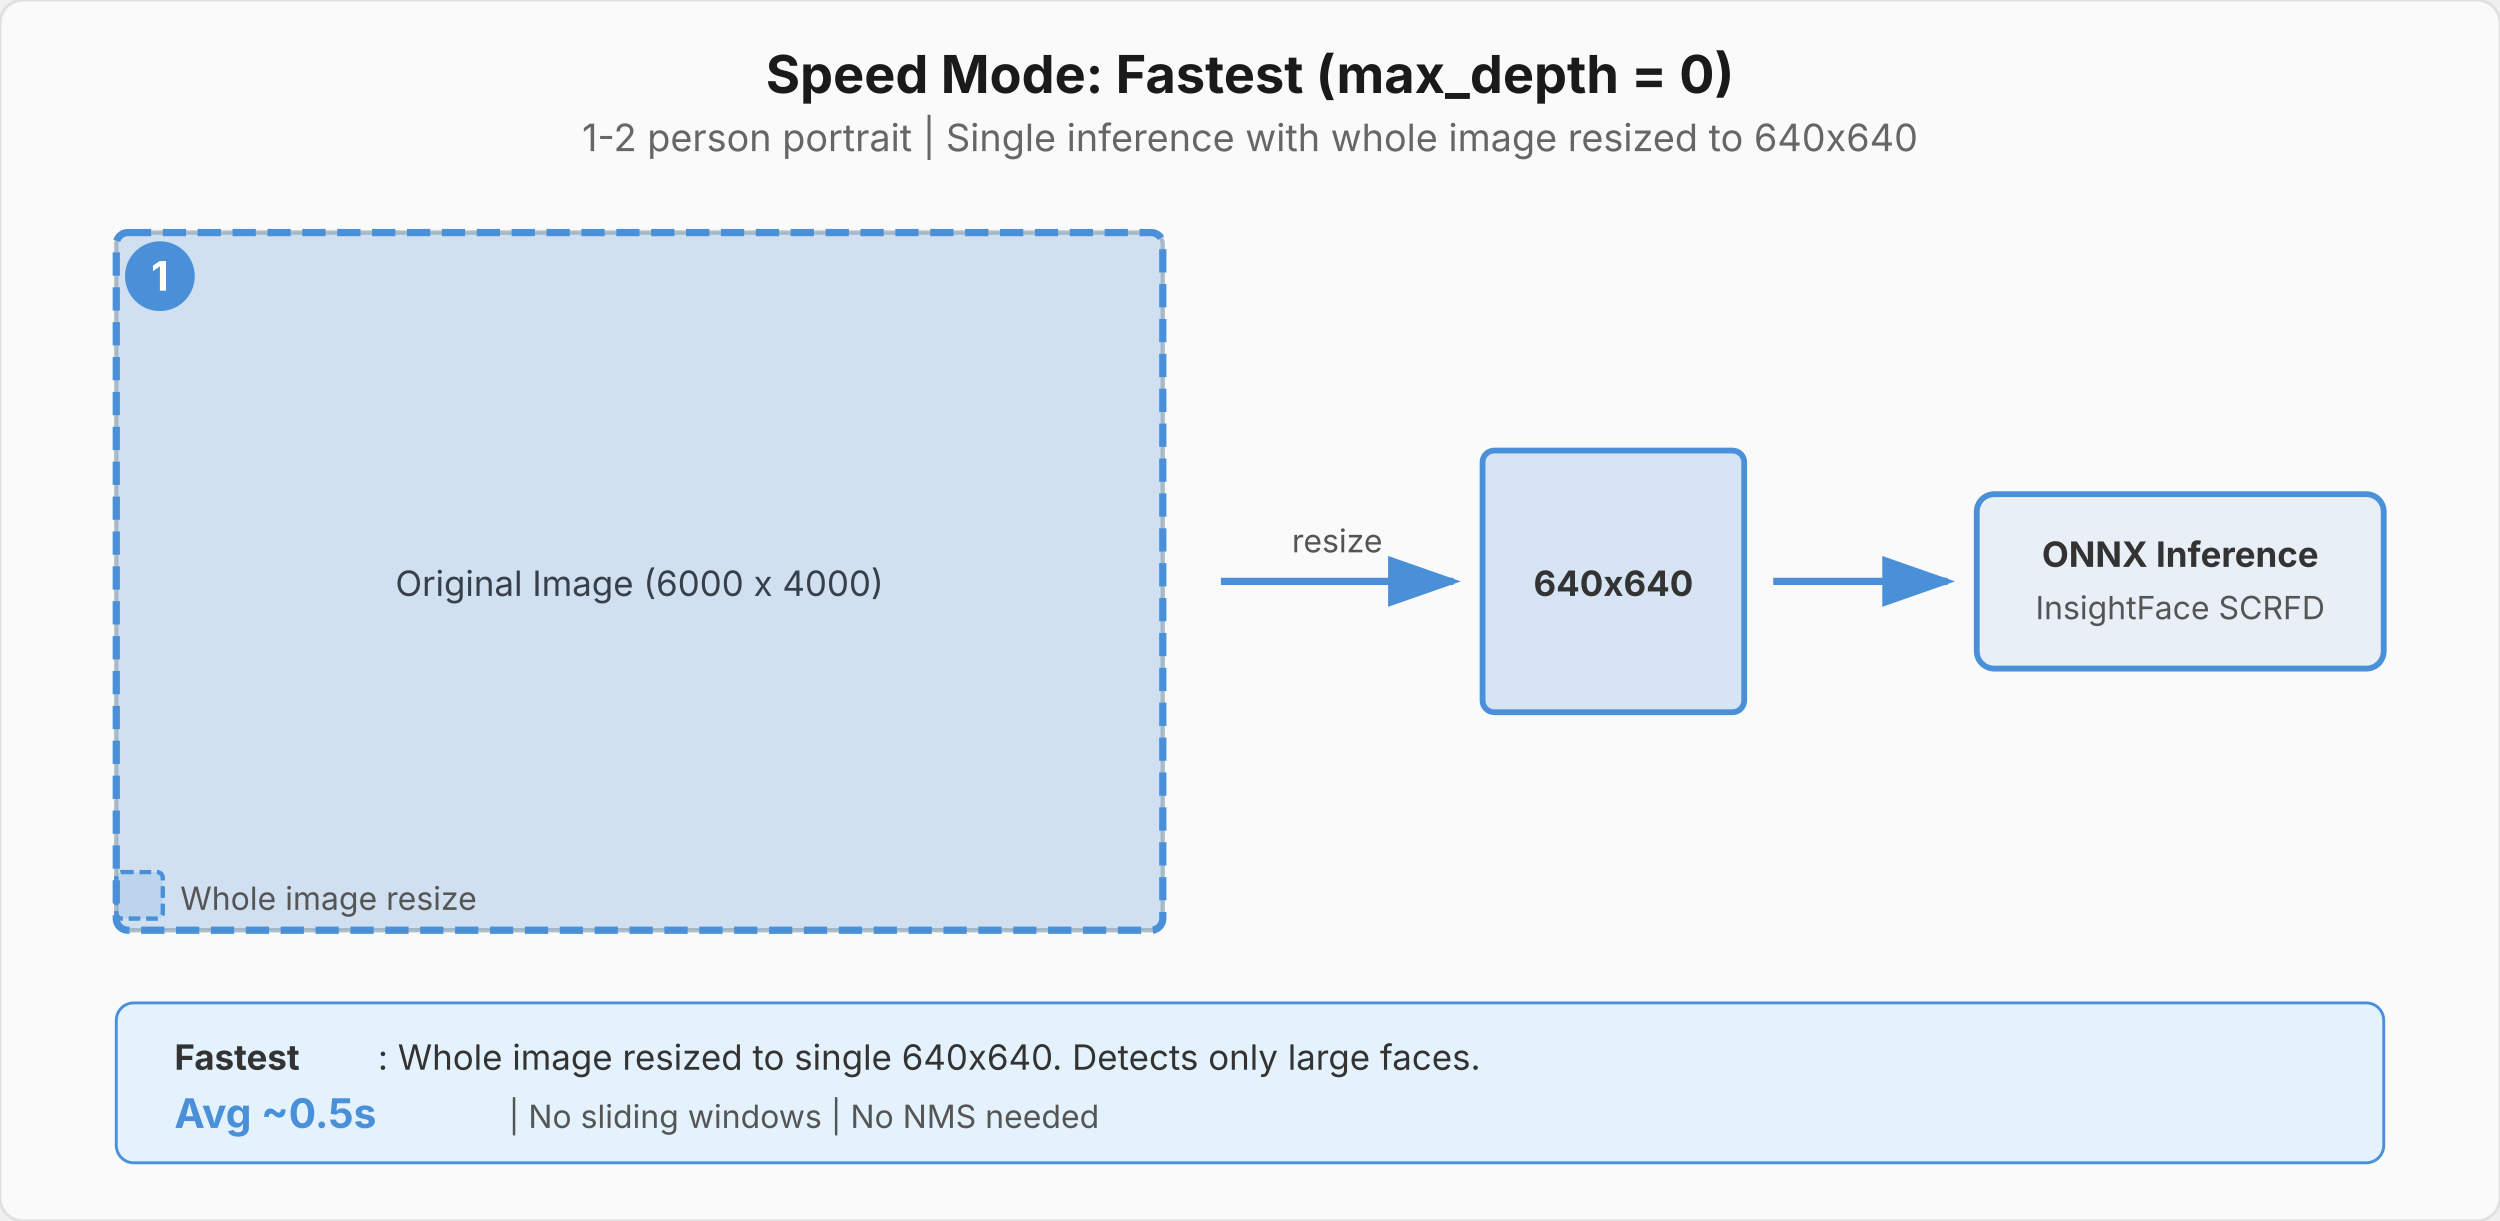
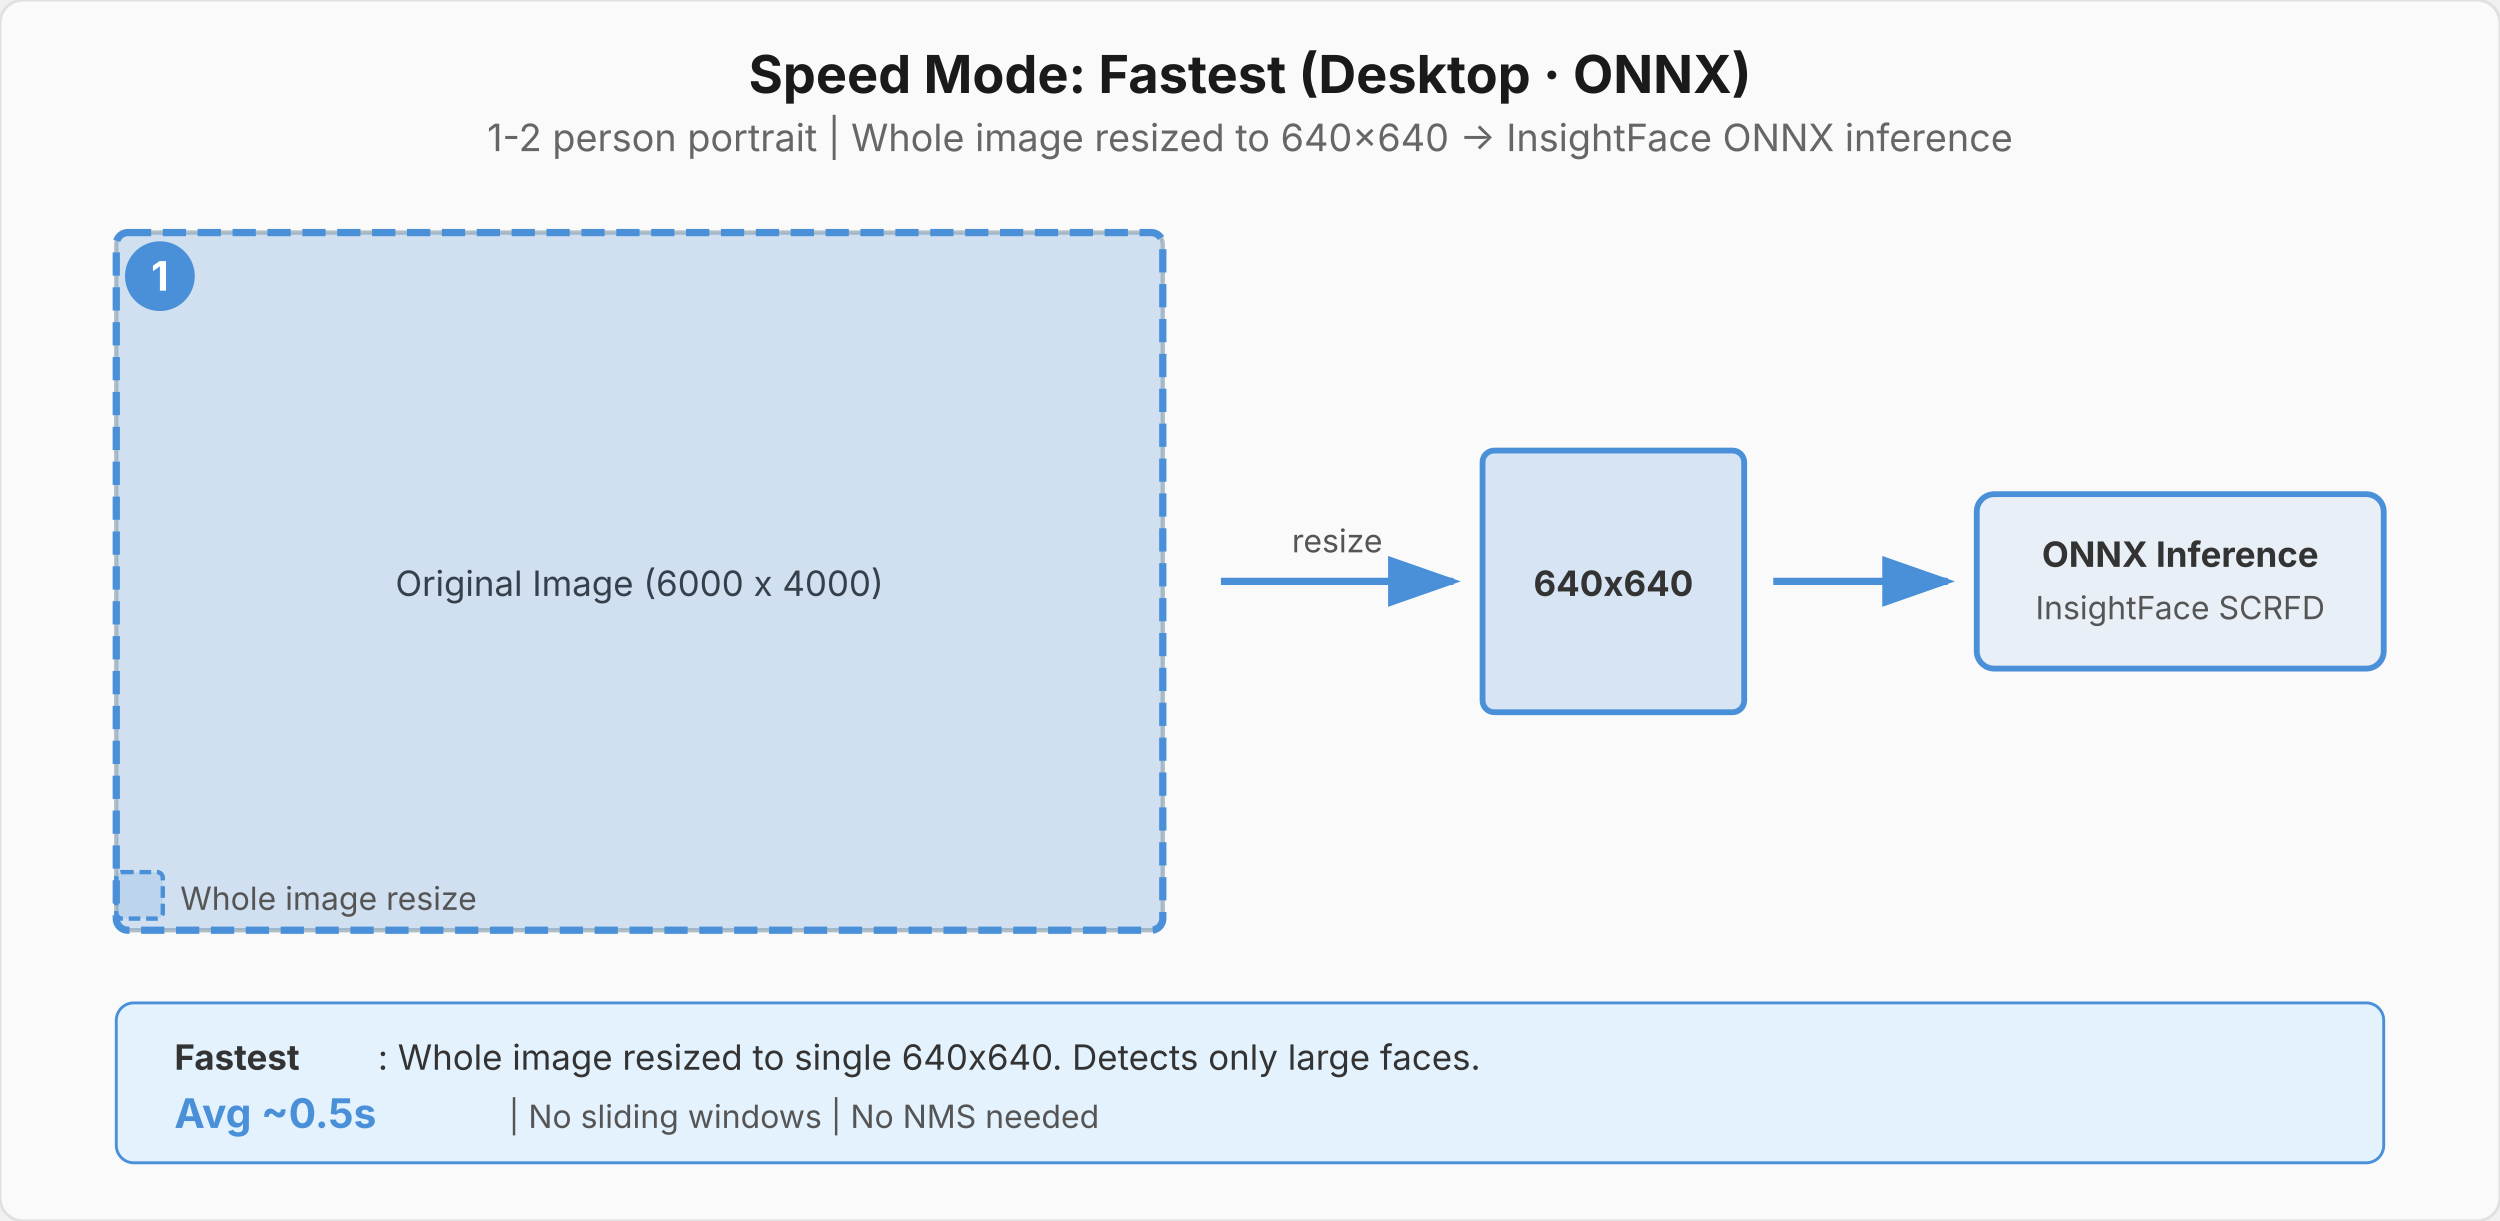
<svg xmlns="http://www.w3.org/2000/svg" viewBox="0 0 860 420">
  <defs>
    <marker id="arrow-f0" markerWidth="10" markerHeight="7" refX="9" refY="3.5" orient="auto">
      <polygon points="0 0, 10 3.5, 0 7" fill="#4A90D9" />
    </marker>
    <style>
      text { font-family: 'Inter', 'Helvetica Neue', 'Arial', sans-serif; }
      .title { font-size: 18px; font-weight: bold; fill: #1a1a1a; }
      .subtitle { font-size: 13px; fill: #666; }
      .label { font-size: 12px; fill: #333; }
      .label-sm { font-size: 11px; fill: #555; }
      .label-bold { font-size: 12px; fill: #333; font-weight: bold; }
      .step-num { font-size: 14px; font-weight: bold; fill: white; }
      .time { font-size: 14px; font-weight: bold; fill: #4A90D9; }
    </style>
  </defs>
  <rect width="860" height="420" rx="8" fill="#fafafa" stroke="#e0e0e0" stroke-width="1" />
-   <text x="430" y="32" text-anchor="middle" class="title">Speed Mode: Fastest (max_depth = 0)</text>
-   <text x="430" y="52" text-anchor="middle" class="subtitle">1-2 person portrait | Single inference with whole image resized to 640x640</text>
+   <text x="430" y="32" text-anchor="middle" class="title">Speed Mode: Fastest (Desktop · ONNX)</text>
+   <text x="430" y="52" text-anchor="middle" class="subtitle">1-2 person portrait | Whole image resized to 640×640 → InsightFace ONNX inference</text>
  <rect x="40" y="80" width="360" height="240" rx="4" fill="#e8eef5" stroke="#b0bec5" stroke-width="1.5" />
  <text x="220" y="205" text-anchor="middle" class="label" fill="#78909c">Original Image (6000 x 4000)</text>
  <rect x="40" y="80" width="360" height="240" rx="4" fill="#4A90D9" fill-opacity="0.15" stroke="#4A90D9" stroke-width="2.5" stroke-dasharray="8,4" />
  <circle cx="55" cy="95" r="12" fill="#4A90D9" />
  <text x="55" y="100" text-anchor="middle" class="step-num">1</text>
  <line x1="420" y1="200" x2="500" y2="200" stroke="#4A90D9" stroke-width="2.5" marker-end="url(#arrow-f0)" />
  <text x="460" y="190" text-anchor="middle" class="label-sm">resize</text>
  <rect x="510" y="155" width="90" height="90" rx="4" fill="#4A90D9" fill-opacity="0.2" stroke="#4A90D9" stroke-width="2" />
  <text x="555" y="205" text-anchor="middle" class="label-bold">640x640</text>
  <line x1="610" y1="200" x2="670" y2="200" stroke="#4A90D9" stroke-width="2.5" marker-end="url(#arrow-f0)" />
  <rect x="680" y="170" width="140" height="60" rx="6" fill="#4A90D9" fill-opacity="0.1" stroke="#4A90D9" stroke-width="2" />
  <text x="750" y="195" text-anchor="middle" class="label-bold" fill="#4A90D9">ONNX Inference</text>
  <text x="750" y="213" text-anchor="middle" class="label-sm" fill="#4A90D9">InsightFace SCRFD</text>
  <rect x="40" y="345" width="780" height="55" rx="6" fill="#E3F2FD" stroke="#4A90D9" stroke-width="1" />
  <text x="60" y="368" class="label-bold" fill="#4A90D9">Fastest</text>
  <text x="130" y="368" class="label">: Whole image resized to single 640x640. Detects only large faces.</text>
  <text x="60" y="388" class="time">Avg ~0.5s</text>
  <text x="175" y="388" class="label-sm">| No sliding windows | No NMS needed</text>
  <rect x="40" y="300" width="16" height="16" rx="2" fill="#4A90D9" fill-opacity="0.15" stroke="#4A90D9" stroke-width="1.5" stroke-dasharray="4,2" />
  <text x="62" y="313" class="label-sm">Whole image resize</text>
</svg>
